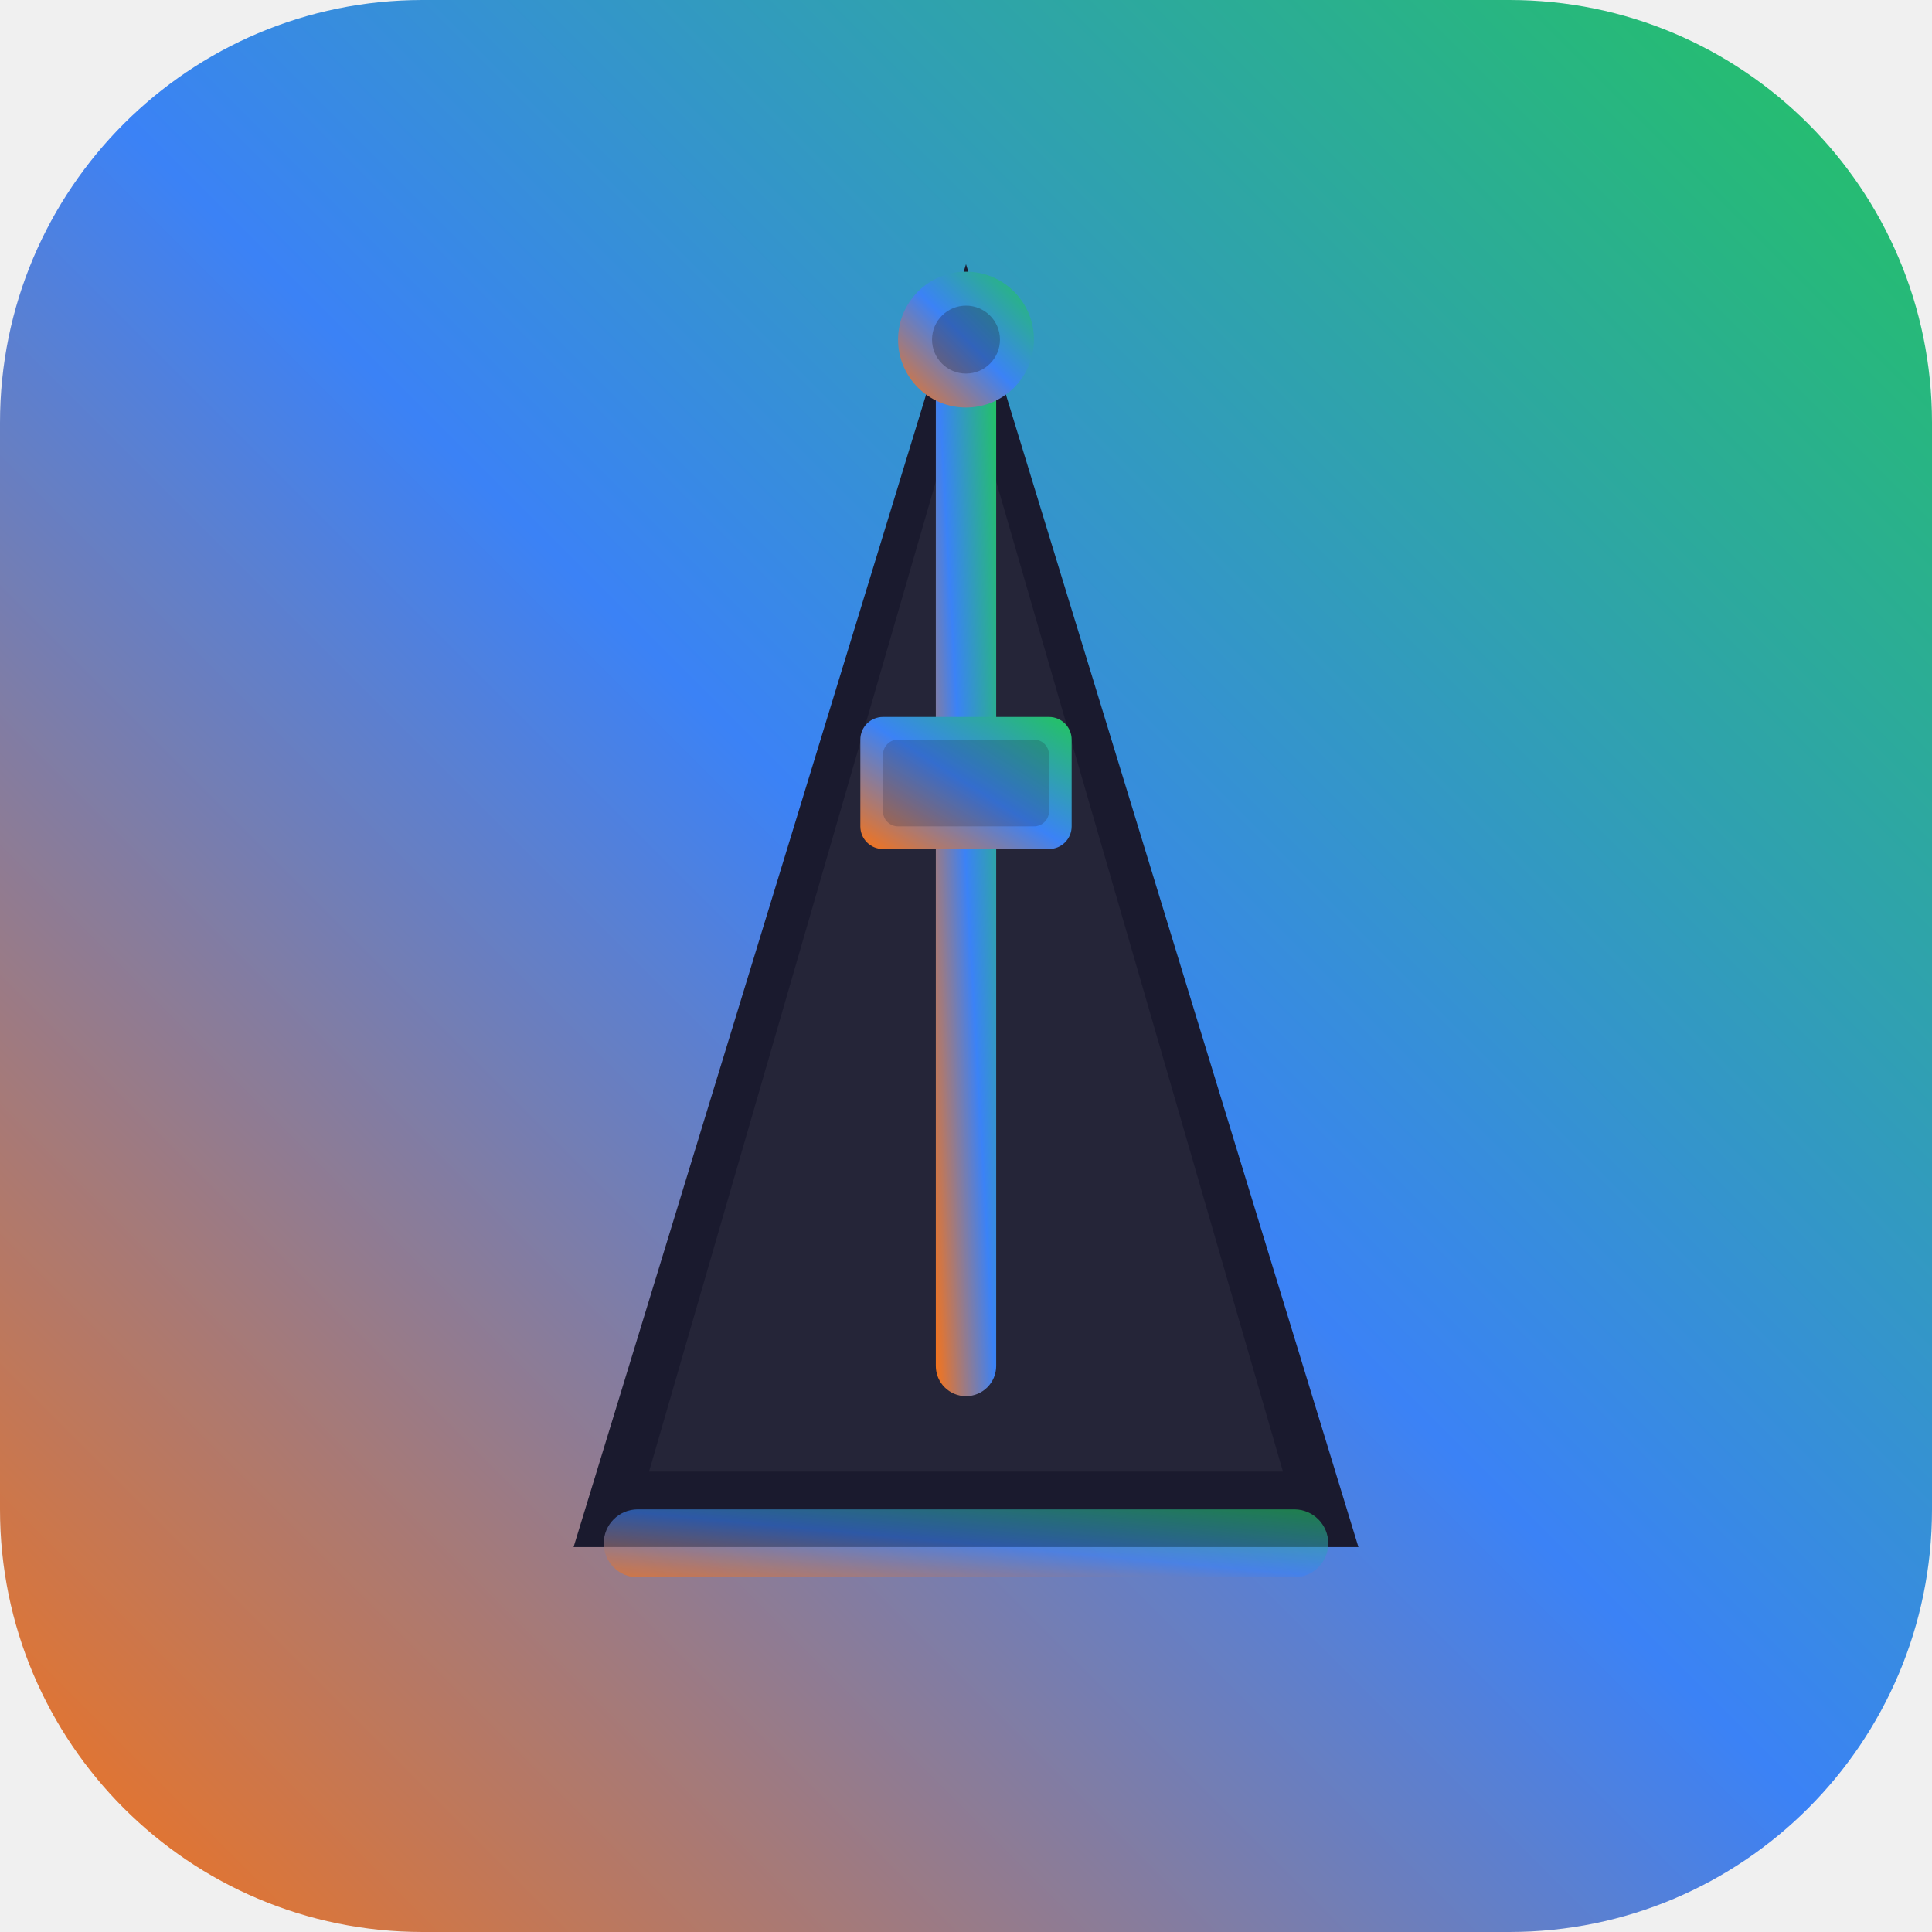
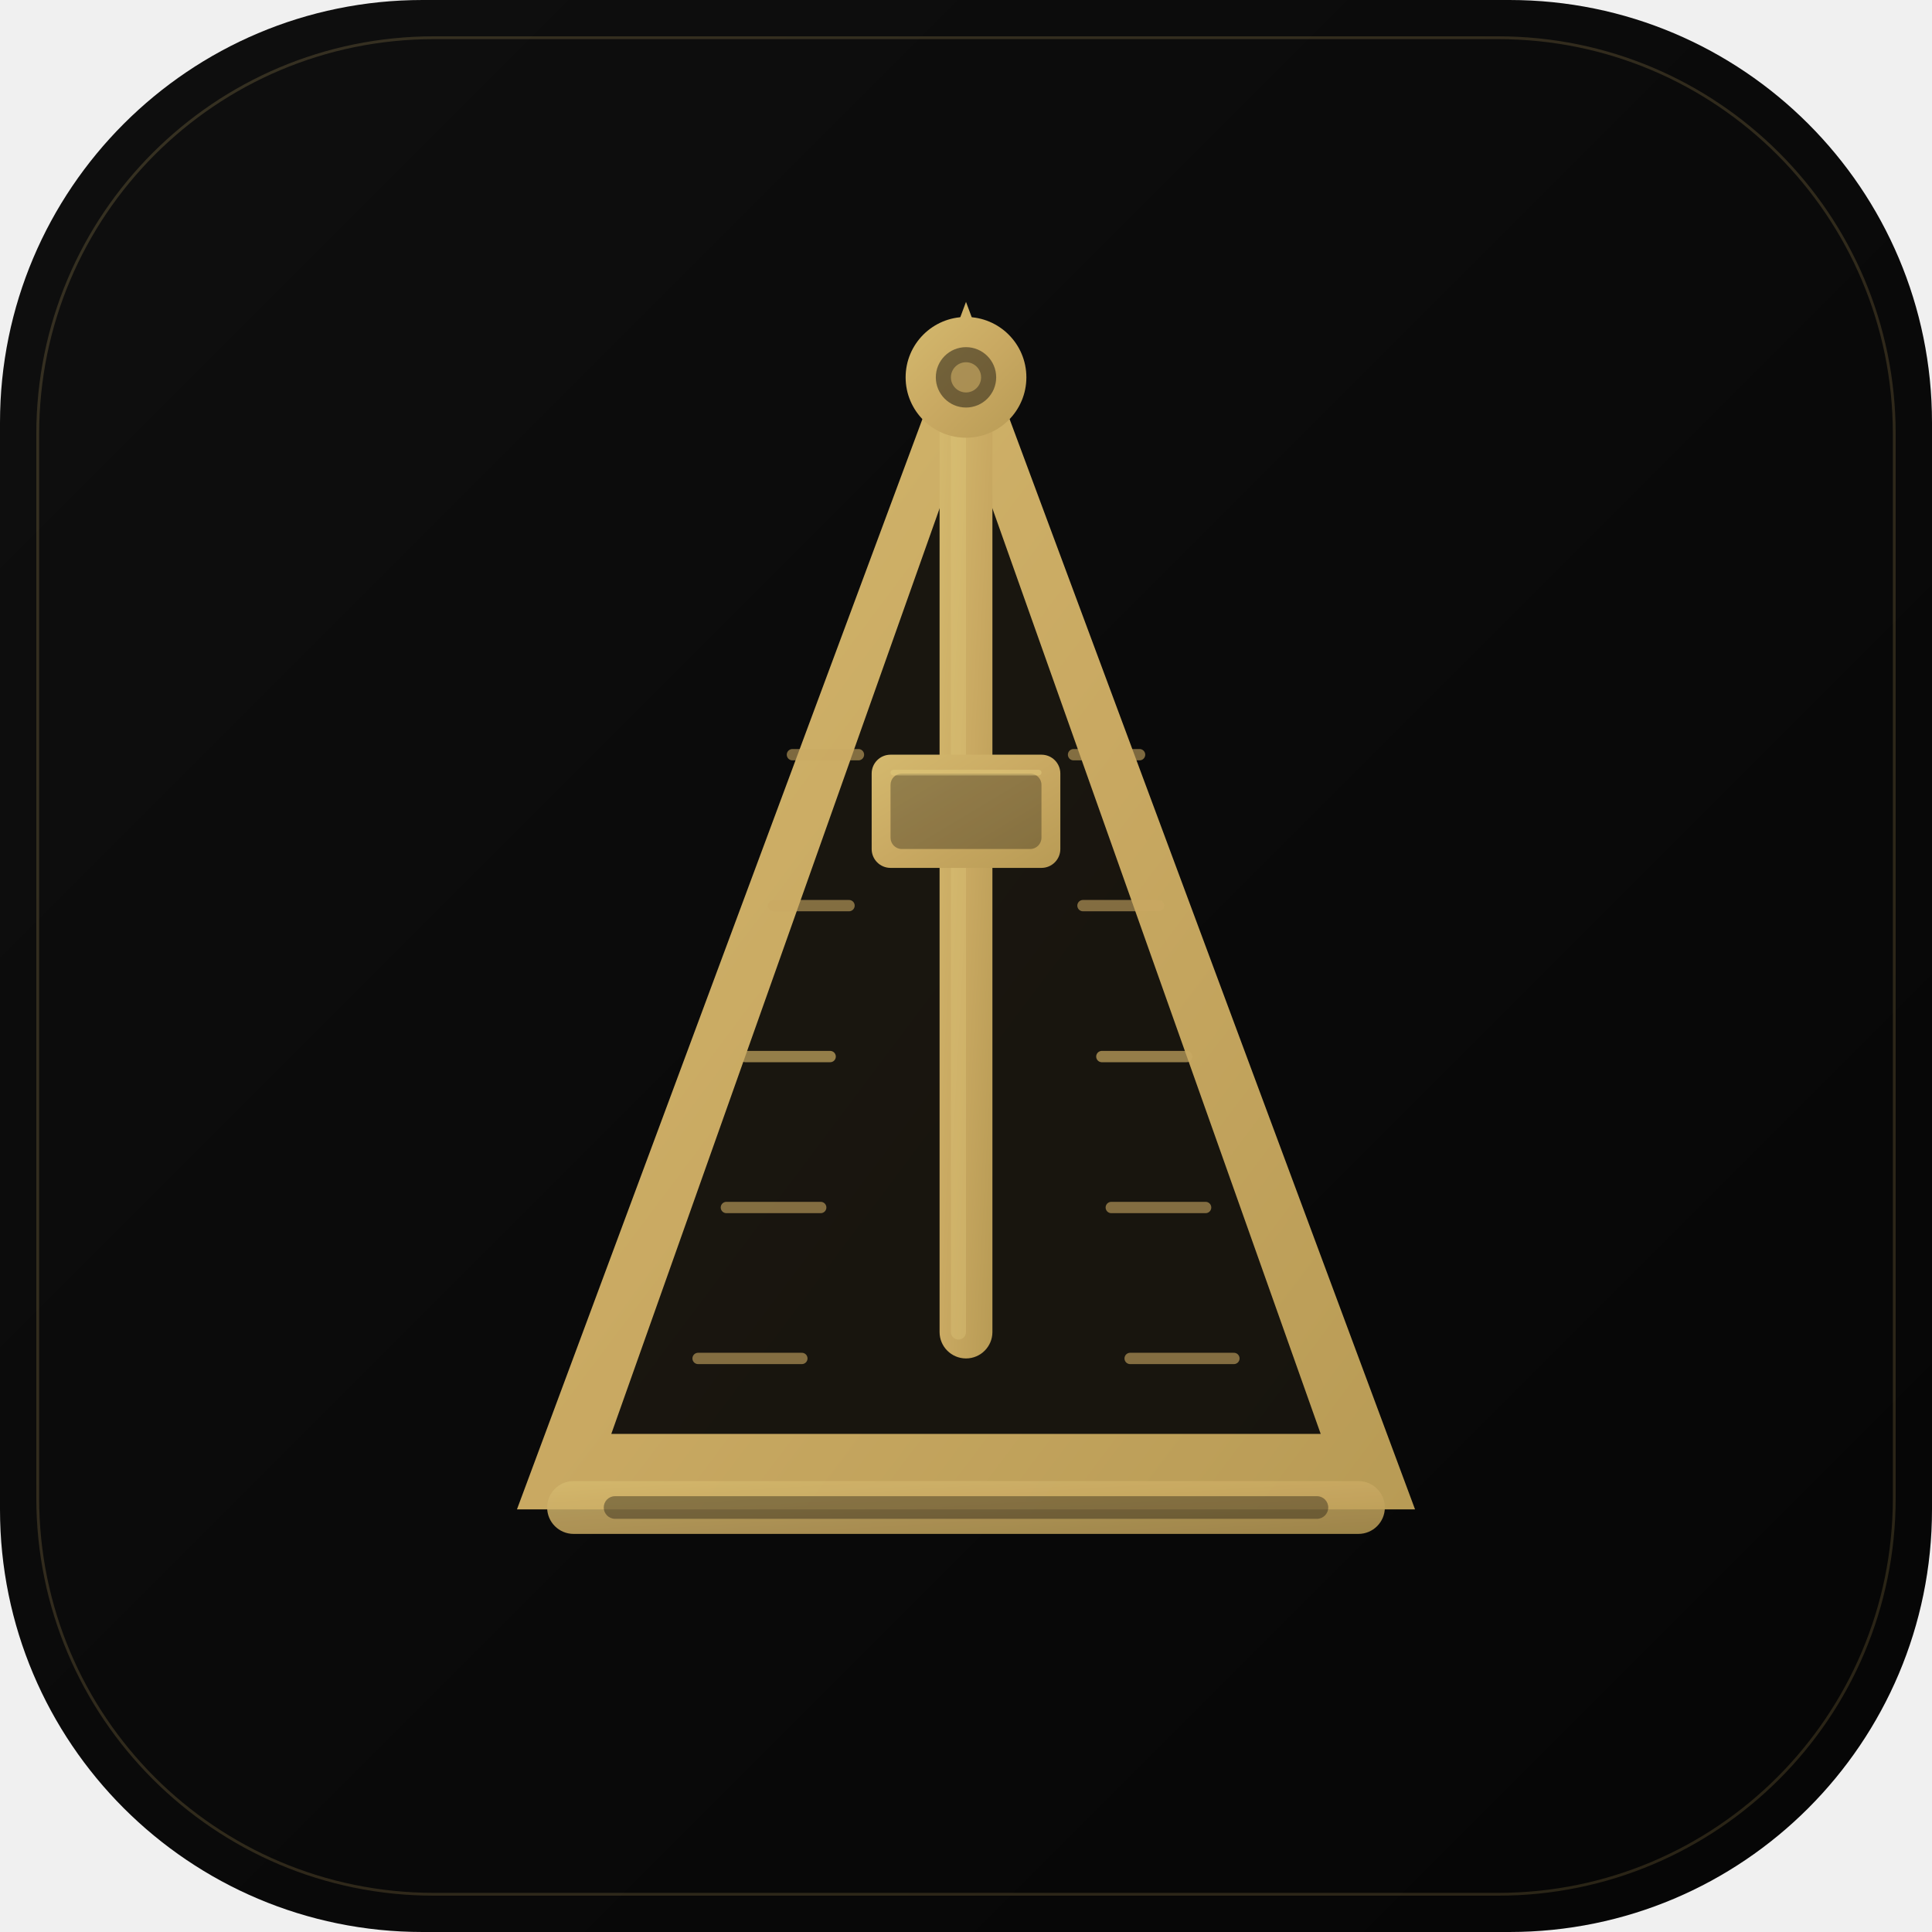
<svg xmlns="http://www.w3.org/2000/svg" width="1024" height="1024" viewBox="0 0 1024 1024">
  <defs>
-     <linearGradient id="triBg" x1="0%" y1="100%" x2="100%" y2="0%">
-       <stop offset="0%" style="stop-color:#F97316" />
-       <stop offset="50%" style="stop-color:#3B82F6" />
-       <stop offset="100%" style="stop-color:#22C55E" />
+     <linearGradient id="goldGradient" x1="0%" y1="0%" x2="100%" y2="100%">
+       <stop offset="0%" style="stop-color:#d4b96e" />
+       <stop offset="50%" style="stop-color:#c9a962" />
+       <stop offset="100%" style="stop-color:#b89b55" />
+     </linearGradient>
+     <linearGradient id="bgGradient" x1="0%" y1="0%" x2="100%" y2="100%">
+       <stop offset="0%" style="stop-color:#0f0f0f" />
+       <stop offset="100%" style="stop-color:#050505" />
+     </linearGradient>
+     <linearGradient id="goldLight" x1="0%" y1="0%" x2="0%" y2="100%">
+       <stop offset="0%" style="stop-color:#e0c87a" />
+       <stop offset="100%" style="stop-color:#c9a962" />
    </linearGradient>
  </defs>
-   <rect x="0" y="0" width="1024" height="1024" rx="224" ry="224" fill="url(#triBg)" />
-   <path d="M 512 140 L 720 820 L 304 820 Z" fill="#1a1a2e" />
-   <path d="M 512 200 L 680 780 L 344 780 Z" fill="white" opacity="0.05" />
-   <line x1="380" y1="350" x2="420" y2="350" stroke="url(#triBg)" stroke-width="8" stroke-linecap="round" opacity="0.5" />
-   <line x1="390" y1="430" x2="430" y2="430" stroke="url(#triBg)" stroke-width="8" stroke-linecap="round" opacity="0.5" />
-   <line x1="400" y1="510" x2="440" y2="510" stroke="url(#triBg)" stroke-width="8" stroke-linecap="round" opacity="0.5" />
-   <line x1="410" y1="590" x2="450" y2="590" stroke="url(#triBg)" stroke-width="8" stroke-linecap="round" opacity="0.5" />
-   <line x1="420" y1="670" x2="460" y2="670" stroke="url(#triBg)" stroke-width="8" stroke-linecap="round" opacity="0.5" />
-   <line x1="604" y1="350" x2="644" y2="350" stroke="url(#triBg)" stroke-width="8" stroke-linecap="round" opacity="0.5" />
-   <line x1="594" y1="430" x2="634" y2="430" stroke="url(#triBg)" stroke-width="8" stroke-linecap="round" opacity="0.5" />
-   <line x1="584" y1="510" x2="624" y2="510" stroke="url(#triBg)" stroke-width="8" stroke-linecap="round" opacity="0.5" />
-   <line x1="574" y1="590" x2="614" y2="590" stroke="url(#triBg)" stroke-width="8" stroke-linecap="round" opacity="0.5" />
-   <line x1="564" y1="670" x2="604" y2="670" stroke="url(#triBg)" stroke-width="8" stroke-linecap="round" opacity="0.5" />
-   <rect x="496" y="180" width="32" height="560" rx="16" fill="url(#triBg)" />
-   <rect x="456" y="380" width="112" height="70" rx="12" fill="url(#triBg)" />
-   <rect x="468" y="392" width="88" height="46" rx="8" fill="#1a1a2e" opacity="0.2" />
-   <circle cx="512" cy="180" r="36" fill="url(#triBg)" />
-   <circle cx="512" cy="180" r="18" fill="#1a1a2e" opacity="0.3" />
-   <rect x="320" y="800" width="384" height="36" rx="18" fill="url(#triBg)" opacity="0.6" />
+   <rect x="0" y="0" width="1024" height="1024" rx="224" ry="224" fill="url(#bgGradient)" />
+   <rect x="20" y="20" width="984" height="984" rx="210" ry="210" fill="none" stroke="url(#goldGradient)" stroke-width="1.5" opacity="0.2" />
+   <path d="M 512 160 L 750 800 L 274 800 Z" fill="url(#goldGradient)" />
+   <path d="M 512 230 L 700 760 L 324 760 Z" fill="#050505" opacity="0.9" />
+   <line x1="420" y1="400" x2="455" y2="400" stroke="#c9a962" stroke-width="6" stroke-linecap="round" opacity="0.6" />
+   <line x1="410" y1="480" x2="450" y2="480" stroke="#c9a962" stroke-width="6" stroke-linecap="round" opacity="0.6" />
+   <line x1="395" y1="560" x2="440" y2="560" stroke="#c9a962" stroke-width="6" stroke-linecap="round" opacity="0.7" />
+   <line x1="385" y1="640" x2="435" y2="640" stroke="#c9a962" stroke-width="6" stroke-linecap="round" opacity="0.6" />
+   <line x1="370" y1="720" x2="425" y2="720" stroke="#c9a962" stroke-width="6" stroke-linecap="round" opacity="0.6" />
+   <line x1="569" y1="400" x2="604" y2="400" stroke="#c9a962" stroke-width="6" stroke-linecap="round" opacity="0.6" />
+   <line x1="574" y1="480" x2="614" y2="480" stroke="#c9a962" stroke-width="6" stroke-linecap="round" opacity="0.6" />
+   <line x1="584" y1="560" x2="629" y2="560" stroke="#c9a962" stroke-width="6" stroke-linecap="round" opacity="0.7" />
+   <line x1="589" y1="640" x2="639" y2="640" stroke="#c9a962" stroke-width="6" stroke-linecap="round" opacity="0.6" />
+   <line x1="599" y1="720" x2="654" y2="720" stroke="#c9a962" stroke-width="6" stroke-linecap="round" opacity="0.6" />
+   <rect x="498" y="200" width="28" height="520" rx="14" fill="url(#goldGradient)" />
+   <rect x="504" y="210" width="8" height="500" rx="4" fill="#e0c87a" opacity="0.35" />
+   <rect x="462" y="400" width="100" height="60" rx="10" fill="url(#goldGradient)" />
+   <rect x="472" y="410" width="80" height="40" rx="6" fill="#050505" opacity="0.3" />
+   <rect x="472" y="408" width="80" height="3" rx="1.5" fill="#e0c87a" opacity="0.55" />
+   <circle cx="512" cy="200" r="32" fill="url(#goldGradient)" />
+   <circle cx="512" cy="200" r="16" fill="#050505" opacity="0.45" />
+   <circle cx="512" cy="200" r="8" fill="#c9a962" opacity="0.65" />
+   <rect x="290" y="785" width="444" height="28" rx="14" fill="url(#goldGradient)" opacity="0.85" />
+   <rect x="320" y="793" width="384" height="12" rx="6" fill="#050505" opacity="0.35" />
</svg>
